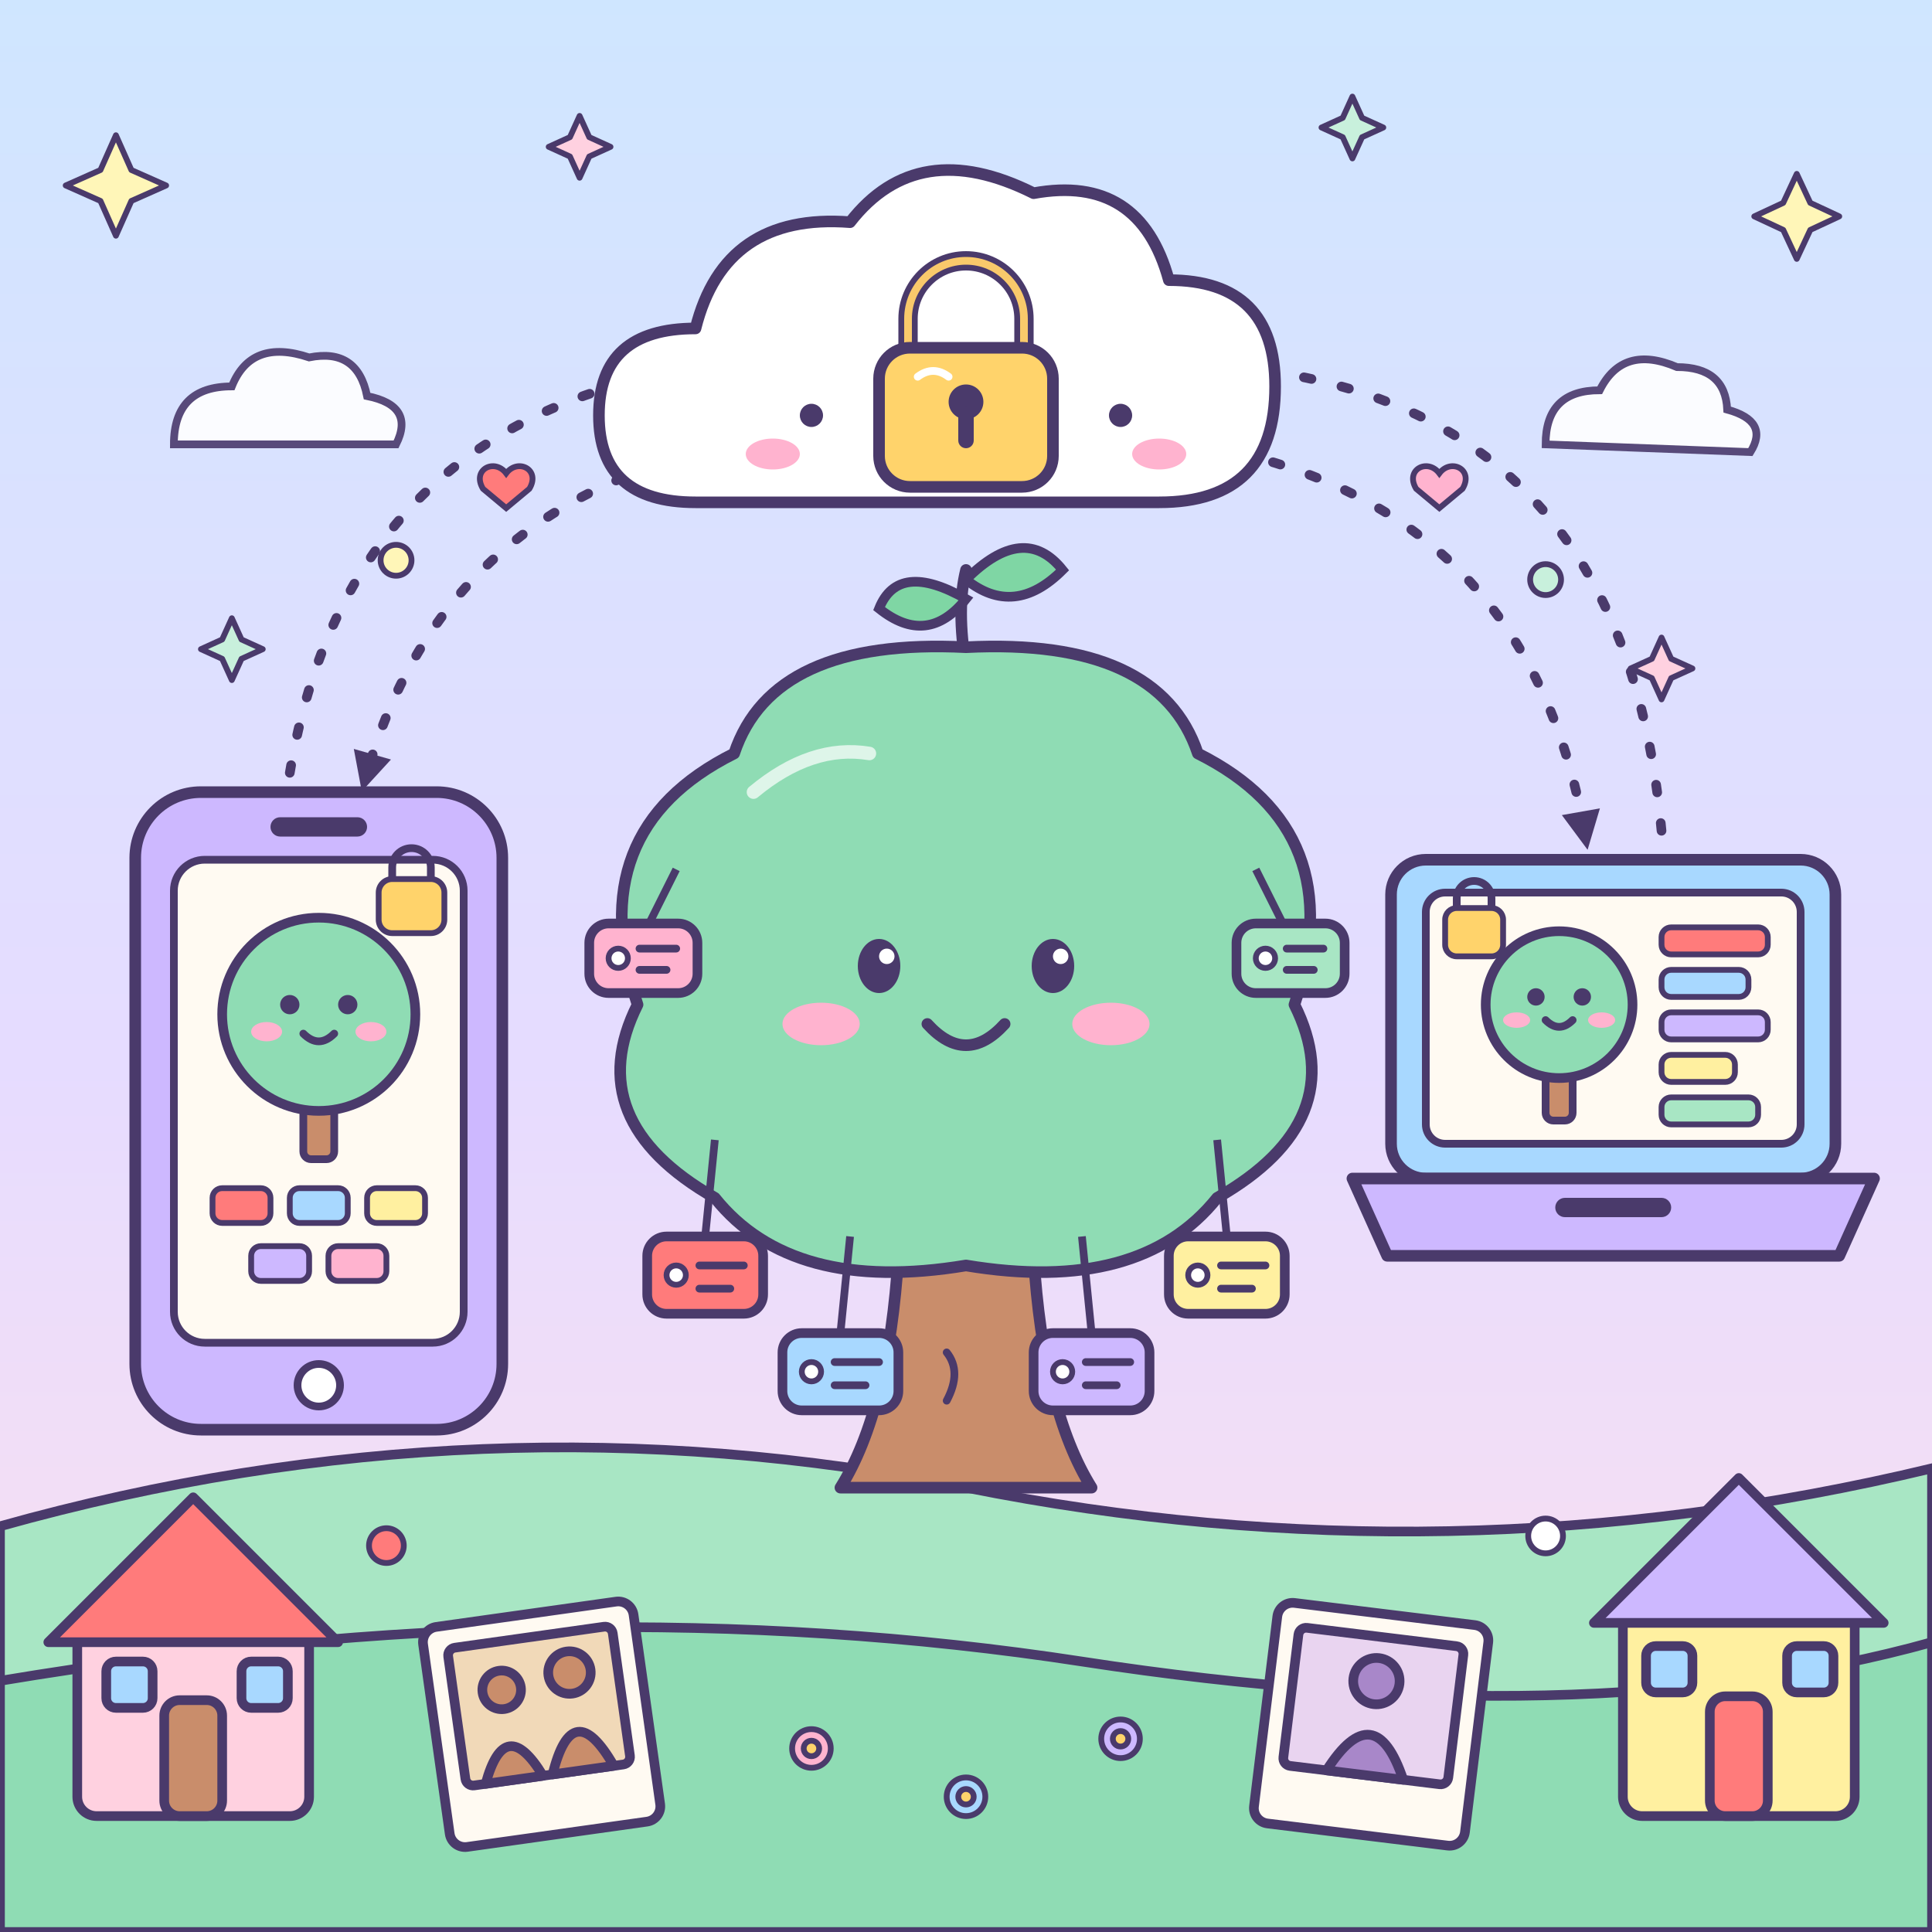
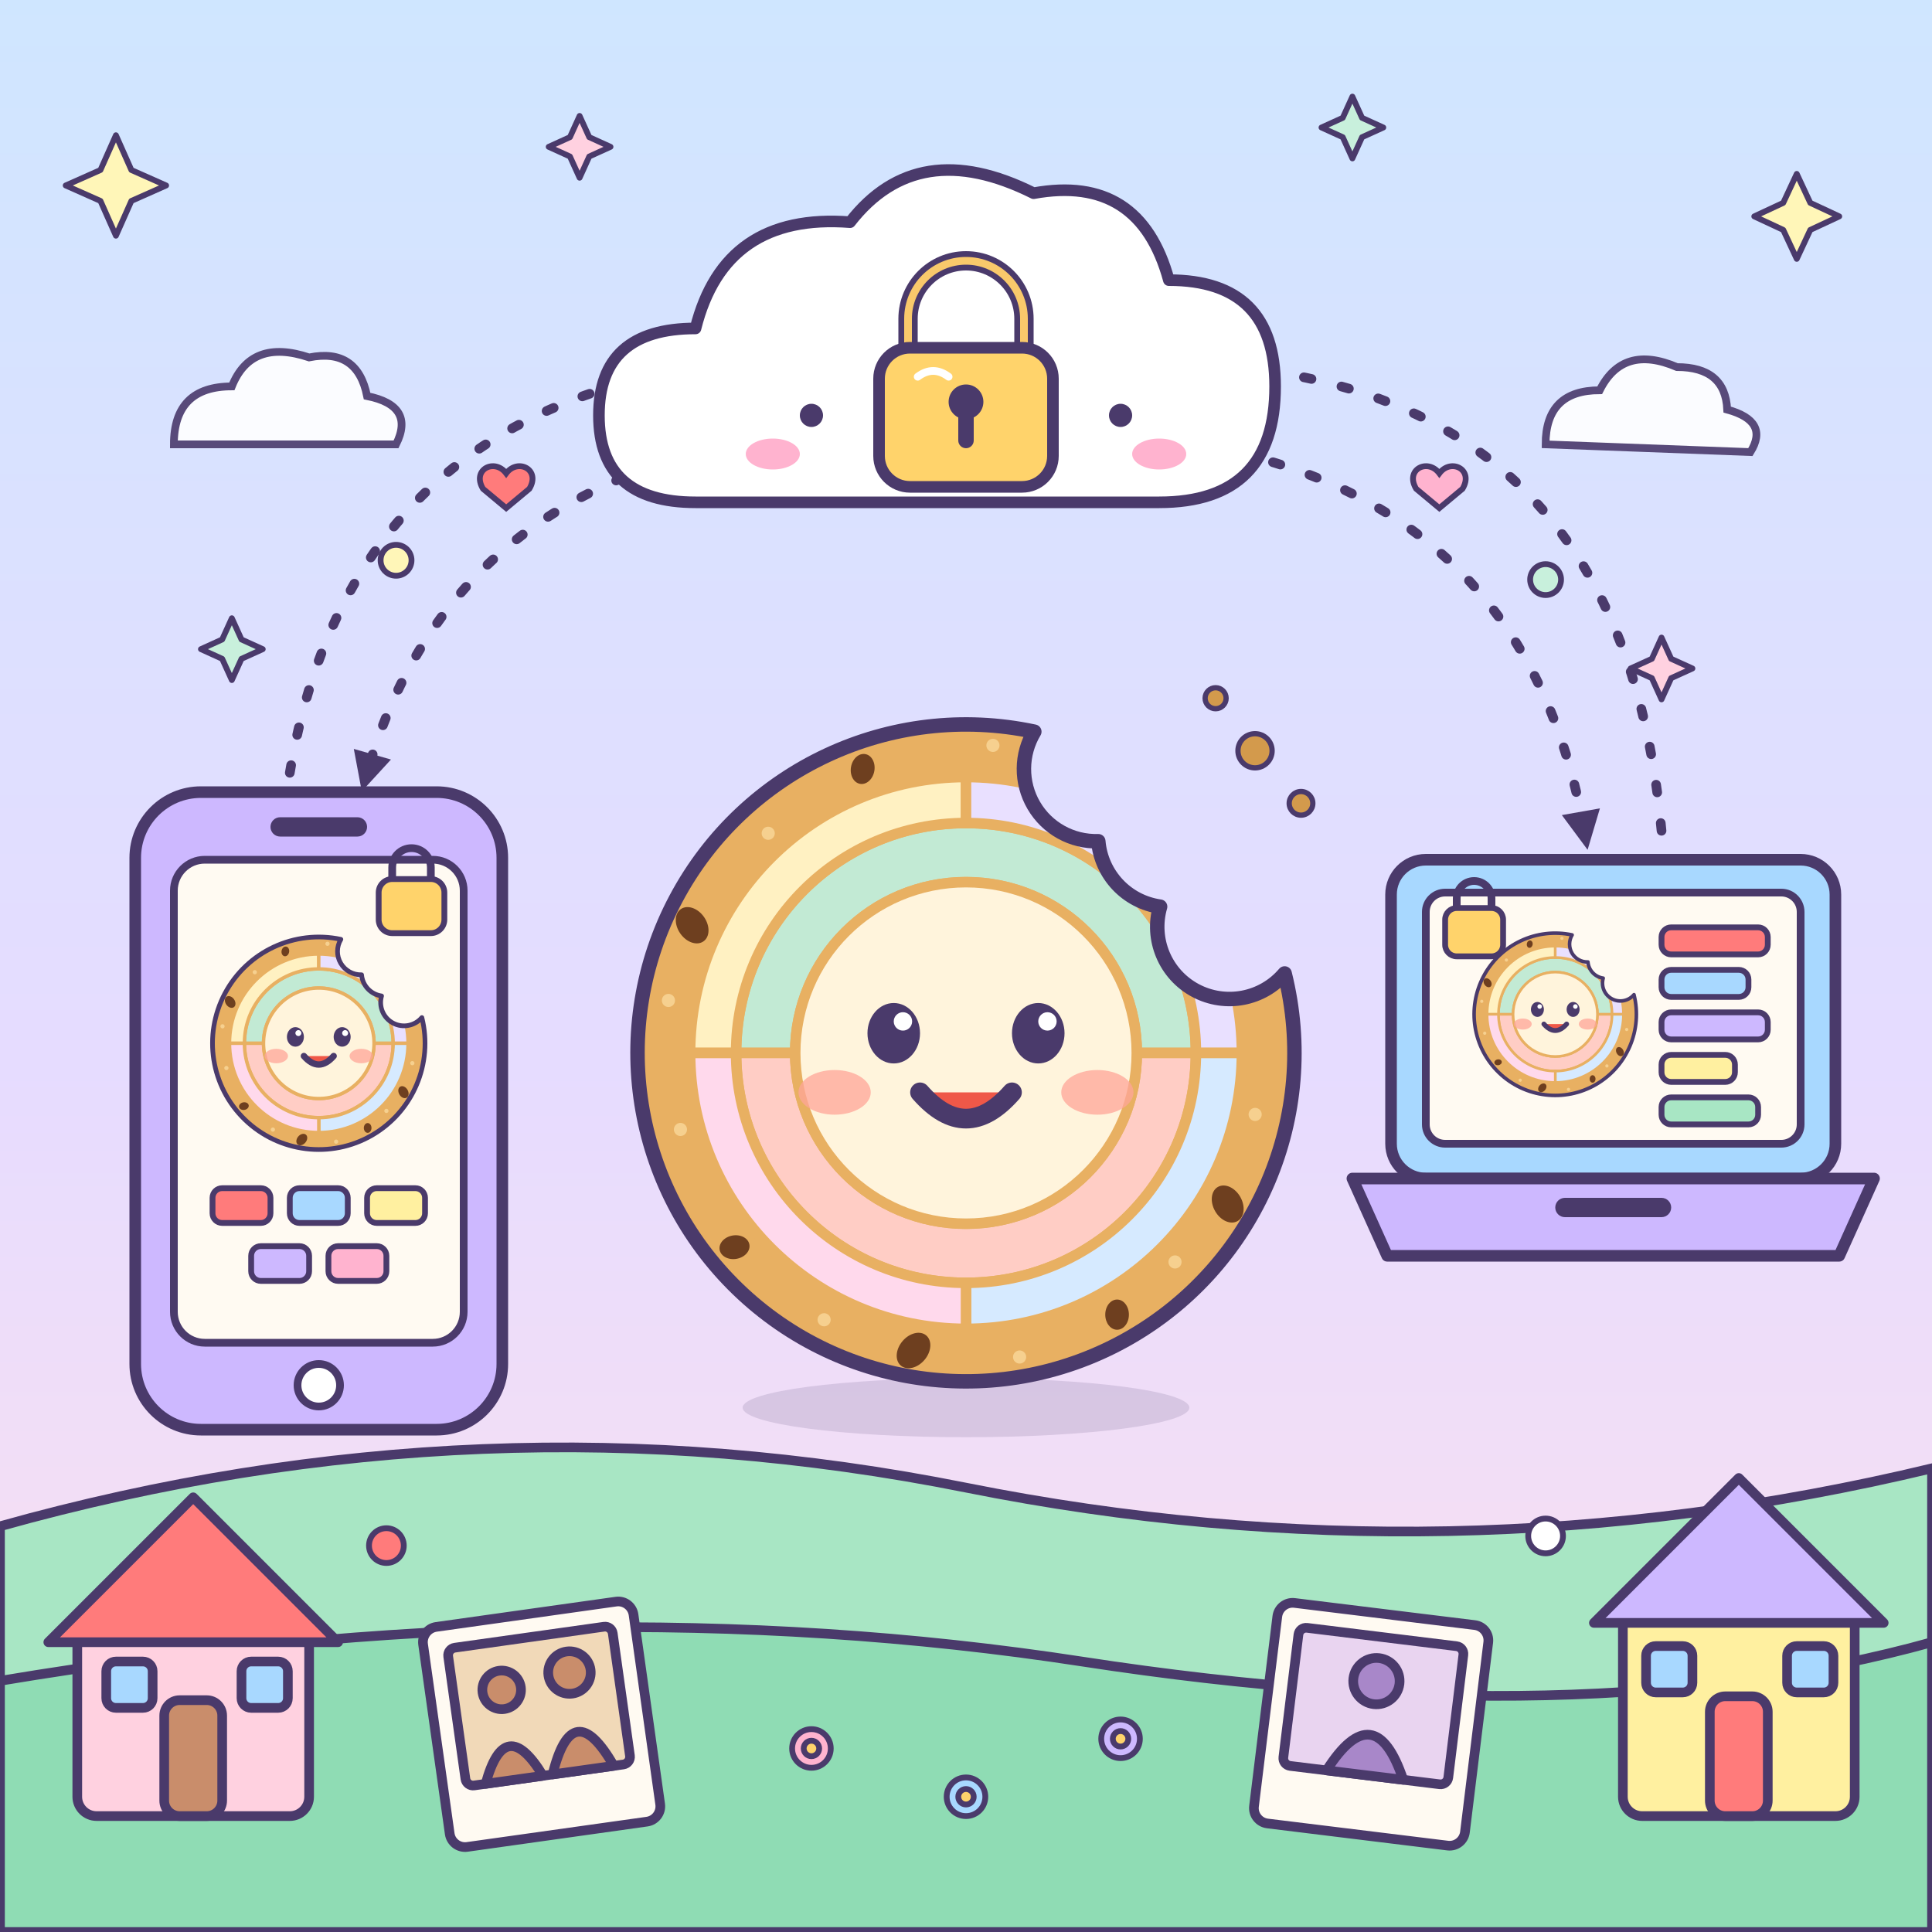
<svg xmlns="http://www.w3.org/2000/svg" viewBox="0 0 1000 1000">
  <defs>
    <linearGradient id="sky" x1="0" y1="0" x2="0" y2="1">
      <stop offset="0" stop-color="#cfe6ff" />
      <stop offset="0.55" stop-color="#e6dcff" />
      <stop offset="1" stop-color="#ffe0ec" />
    </linearGradient>
    <marker id="ar" viewBox="0 0 10 10" refX="5" refY="5" markerWidth="5" markerHeight="5" orient="auto">
      <path d="M1 1 L9 5 L1 9 Z" fill="#4a3a6b" />
    </marker>
  </defs>
  <rect width="1000" height="1000" fill="url(#sky)" />
  <g fill="#fff" stroke="#4a3a6b" stroke-width="3" stroke-linejoin="round">
    <path d="M60 70 l8 18 18 8 -18 8 -8 18 -8 -18 -18 -8 18 -8z" fill="#fff6b8" />
    <path d="M930 90 l7 15 15 7 -15 7 -7 15 -7 -15 -15 -7 15 -7z" fill="#fff6b8" />
    <path d="M300 60 l5 11 11 5 -11 5 -5 11 -5 -11 -11 -5 11 -5z" fill="#ffd1e0" />
    <path d="M700 50 l5 11 11 5 -11 5 -5 11 -5 -11 -11 -5 11 -5z" fill="#c8f0dc" />
    <path d="M860 330 l5 11 11 5 -11 5 -5 11 -5 -11 -11 -5 11 -5z" fill="#ffd1e0" />
    <path d="M120 320 l5 11 11 5 -11 5 -5 11 -5 -11 -11 -5 11 -5z" fill="#c8f0dc" />
  </g>
  <g fill="#fff" stroke="#4a3a6b" stroke-width="4" opacity="0.9">
    <path d="M90 230 q0 -30 30 -30 q10 -25 40 -15 q25 -5 30 20 q25 5 15 25 z" />
    <path d="M800 230 q0 -28 28 -28 q12 -24 40 -12 q25 0 26 22 q22 6 12 22 z" />
  </g>
  <path d="M0 790 Q250 720 500 770 T1000 760 V1000 H0 Z" fill="#a8e6c4" stroke="#4a3a6b" stroke-width="5" />
  <path d="M0 870 Q300 820 560 860 T1000 850 V1000 H0 Z" fill="#8fdcb4" stroke="#4a3a6b" stroke-width="5" />
  <g fill="none" stroke="#4a3a6b" stroke-width="5" stroke-linecap="round" stroke-dasharray="4 16">
    <path d="M380 230 Q230 260 190 400" marker-end="url(#ar)" />
    <path d="M150 400 Q180 220 360 190" marker-end="url(#ar)" />
    <path d="M620 230 Q790 260 820 430" marker-end="url(#ar)" />
    <path d="M860 430 Q840 210 640 190" marker-end="url(#ar)" />
  </g>
  <g stroke="#4a3a6b" stroke-width="3">
    <path d="M262 245 c-6 -8 -18 -2 -12 8 l12 10 12 -10 c6 -10 -6 -16 -12 -8z" fill="#ff7b7b" />
    <path d="M745 245 c-6 -8 -18 -2 -12 8 l12 10 12 -10 c6 -10 -6 -16 -12 -8z" fill="#ffb3cf" />
    <circle cx="205" cy="290" r="8" fill="#fff6b8" />
    <circle cx="800" cy="300" r="8" fill="#c8f0dc" />
  </g>
  <path d="M360 260 q-50 0 -50 -45 q0 -45 50 -45 q15 -60 80 -55 q35 -45 95 -15 q55 -10 70 45 q55 0 55 55 q0 60 -60 60 z" fill="#fff" stroke="#4a3a6b" stroke-width="6" stroke-linejoin="round" />
  <circle cx="420" cy="215" r="6" fill="#4a3a6b" />
  <circle cx="580" cy="215" r="6" fill="#4a3a6b" />
  <ellipse cx="400" cy="235" rx="14" ry="8" fill="#ffb3cf" />
  <ellipse cx="600" cy="235" rx="14" ry="8" fill="#ffb3cf" />
  <path d="M440 160 v-20 a30 30 0 0 1 60 0 v20" transform="translate(30 25)" fill="none" stroke="#4a3a6b" stroke-width="10" stroke-linecap="round" />
  <path d="M440 160 v-20 a30 30 0 0 1 60 0 v20" transform="translate(30 25)" fill="none" stroke="#f9c96b" stroke-width="4" stroke-linecap="round" />
  <rect x="455" y="180" width="90" height="72" rx="16" fill="#ffd36b" stroke="#4a3a6b" stroke-width="6" />
  <circle cx="500" cy="208" r="9" fill="#4a3a6b" />
  <rect x="496" y="210" width="8" height="22" rx="4" fill="#4a3a6b" />
  <path d="M475 195 q8 -6 16 0" fill="none" stroke="#fff" stroke-width="4" stroke-linecap="round" />
-   <path d="M465 650 q-5 80 -30 120 h130 q-25 -40 -30 -120 z" fill="#c98d6b" stroke="#4a3a6b" stroke-width="6" stroke-linejoin="round" />
-   <path d="M490 700 q8 10 0 25" fill="none" stroke="#4a3a6b" stroke-width="4" stroke-linecap="round" />
-   <path d="M500 345 q-5 -30 0 -50" fill="none" stroke="#4a3a6b" stroke-width="6" stroke-linecap="round" />
-   <path d="M500 310 q-35 -20 -45 5 q25 20 45 -5z" fill="#7fd6a4" stroke="#4a3a6b" stroke-width="5" />
-   <path d="M500 300 q30 -30 50 -5 q-25 25 -50 5z" fill="#7fd6a4" stroke="#4a3a6b" stroke-width="5" />
-   <path d="M330 520 q-30 -90 50 -130 q20 -60 120 -55 q100 -5 120 55 q80 40 50 130 q30 60 -40 100 q-40 50 -130 35 q-90 15 -130 -35 q-70 -40 -40 -100z" fill="#8fdcb4" stroke="#4a3a6b" stroke-width="6" stroke-linejoin="round" />
-   <path d="M390 410 q30 -25 60 -20" fill="none" stroke="#fff" stroke-width="7" stroke-linecap="round" opacity="0.7" />
-   <ellipse cx="455" cy="500" rx="11" ry="14" fill="#4a3a6b" />
-   <ellipse cx="545" cy="500" rx="11" ry="14" fill="#4a3a6b" />
-   <circle cx="459" cy="495" r="4" fill="#fff" />
-   <circle cx="549" cy="495" r="4" fill="#fff" />
-   <ellipse cx="425" cy="530" rx="20" ry="11" fill="#ffb3cf" />
-   <ellipse cx="575" cy="530" rx="20" ry="11" fill="#ffb3cf" />
-   <path d="M480 530 q20 22 40 0" fill="none" stroke="#4a3a6b" stroke-width="6" stroke-linecap="round" />
-   <g stroke="#4a3a6b" stroke-width="4">
-     <line x1="370" y1="590" x2="365" y2="640" />
-     <line x1="440" y1="640" x2="435" y2="690" />
-     <line x1="560" y1="640" x2="565" y2="690" />
-     <line x1="630" y1="590" x2="635" y2="640" />
-     <line x1="350" y1="450" x2="335" y2="480" />
-     <line x1="650" y1="450" x2="665" y2="480" />
-     <g stroke-width="5" stroke-linejoin="round">
-       <rect x="335" y="640" width="60" height="40" rx="10" fill="#ff7b7b" />
-       <rect x="405" y="690" width="60" height="40" rx="10" fill="#a8d8ff" />
-       <rect x="535" y="690" width="60" height="40" rx="10" fill="#cdb8ff" />
-       <rect x="605" y="640" width="60" height="40" rx="10" fill="#fff0a0" />
-       <rect x="305" y="478" width="56" height="36" rx="10" fill="#ffb3cf" />
-       <rect x="640" y="478" width="56" height="36" rx="10" fill="#a8e6c4" />
-     </g>
-     <g fill="#fff" stroke-width="3">
-       <circle cx="350" cy="660" r="5" />
-       <circle cx="420" cy="710" r="5" />
-       <circle cx="550" cy="710" r="5" />
-       <circle cx="620" cy="660" r="5" />
-       <circle cx="320" cy="496" r="5" />
-       <circle cx="655" cy="496" r="5" />
-     </g>
-     <g stroke-linecap="round" stroke-width="4">
-       <line x1="362" y1="655" x2="385" y2="655" />
-       <line x1="362" y1="667" x2="378" y2="667" />
-       <line x1="432" y1="705" x2="455" y2="705" />
-       <line x1="432" y1="717" x2="448" y2="717" />
-       <line x1="562" y1="705" x2="585" y2="705" />
-       <line x1="562" y1="717" x2="578" y2="717" />
-       <line x1="632" y1="655" x2="655" y2="655" />
-       <line x1="632" y1="667" x2="648" y2="667" />
-       <line x1="331" y1="491" x2="350" y2="491" />
-       <line x1="331" y1="502" x2="345" y2="502" />
-       <line x1="666" y1="491" x2="685" y2="491" />
-       <line x1="666" y1="502" x2="680" y2="502" />
-     </g>
+   <g transform="translate(296.0 341.0) scale(3.4)" stroke="none">
+     <defs>
+       <clipPath id="kibi-a">
+         <path d="M70.4,11.09 A11,11 0 0 0 80.14,27.77 A11,11 0 0 0 89.55,37.73 A11,11 0 0 0 108.51,47.9 A50,50 0 1 1 70.4,11.09 Z" />
+       </clipPath>
+     </defs>
+     <ellipse cx="60" cy="114" rx="34" ry="4.5" fill="#4a3a6b" opacity="0.15" />
+     <path d="M70.4,11.09 A11,11 0 0 0 80.14,27.77 A11,11 0 0 0 89.55,37.73 A11,11 0 0 0 108.51,47.9 A50,50 0 1 1 70.4,11.09 Z" fill="#e8b062" />
+     <g clip-path="url(#kibi-a)" stroke="#e8b062" stroke-width="1.6">
+       <path d="M34.0,60.0 L25.0,60.0 A35,35 0 0 1 95.0,60.0 L86.0,60.0 A26,26 0 0 0 34.0,60.0 Z" fill="#c2ead4" />
+       <path d="M86.0,60.0 L95.0,60.0 A35,35 0 0 1 25.0,60.0 L34.0,60.0 A26,26 0 0 0 86.0,60.0 Z" fill="#ffcdc5" />
+       <path d="M25.0,60.0 L18.0,60.0 A42,42 0 0 1 60.0,18.0 L60.0,25.0 A35,35 0 0 0 25.0,60.0 Z" fill="#fff1c2" />
+       <path d="M60.0,25.0 L60.0,18.0 A42,42 0 0 1 102.0,60.0 L95.0,60.0 A35,35 0 0 0 60.0,25.0 Z" fill="#e9e0ff" />
+       <path d="M95.0,60.0 L102.0,60.0 A42,42 0 0 1 60.0,102.0 L60.0,95.0 A35,35 0 0 0 95.0,60.0 Z" fill="#d6eaff" />
+       <path d="M60.0,95.0 L60.0,102.0 A42,42 0 0 1 18.0,60.0 L25.0,60.0 A35,35 0 0 0 60.0,95.0 Z" fill="#ffd9ec" />
+       <circle cx="60" cy="60" r="26" fill="#fff4dc" />
+     </g>
+     <g clip-path="url(#kibi-a)">
+       <circle cx="38.4" cy="100.62" r="1" fill="#f6d08f" />
+       <circle cx="16.53" cy="71.65" r="1" fill="#f6d08f" />
+       <circle cx="14.7" cy="52.01" r="1" fill="#f6d08f" />
+       <circle cx="29.89" cy="26.56" r="1" fill="#f6d08f" />
+       <circle cx="64.1" cy="13.18" r="1" fill="#f6d08f" />
+       <circle cx="91.82" cy="91.82" r="1" fill="#f6d08f" />
+       <circle cx="68.16" cy="106.29" r="1" fill="#f6d08f" />
+       <circle cx="104.02" cy="69.36" r="1" fill="#f6d08f" />
+       <ellipse cx="52.01" cy="105.3" rx="3" ry="2.2" transform="rotate(130 52.01 105.3)" fill="#6e3f1f" />
+       <ellipse cx="24.76" cy="89.57" rx="2.3" ry="1.8" transform="rotate(170 24.76 89.57)" fill="#6e3f1f" />
+       <ellipse cx="18.31" cy="40.56" rx="3" ry="2.2" transform="rotate(235 18.31 40.56)" fill="#6e3f1f" />
+       <ellipse cx="44.27" cy="16.77" rx="2.3" ry="1.8" transform="rotate(280 44.27 16.77)" fill="#6e3f1f" />
+       <ellipse cx="99.84" cy="83.0" rx="3" ry="2.2" transform="rotate(60 99.84 83.0)" fill="#6e3f1f" />
+       <ellipse cx="83.0" cy="99.84" rx="2.3" ry="1.8" transform="rotate(90 83.0 99.84)" fill="#6e3f1f" />
+     </g>
+     <path d="M70.4,11.09 A11,11 0 0 0 80.14,27.77 A11,11 0 0 0 89.55,37.73 A11,11 0 0 0 108.51,47.9 A50,50 0 1 1 70.4,11.09 Z" fill="none" stroke="#4a3a6b" stroke-width="2.2" stroke-linejoin="round" />
+     <g fill="#d39a4c" stroke="#4a3a6b" stroke-width="0.8">
+       <circle cx="104" cy="14" r="2.6" />
+       <circle cx="111" cy="22" r="1.8" />
+       <circle cx="98" cy="6" r="1.6" />
+     </g>
+     <ellipse cx="49" cy="57" rx="4" ry="4.6" fill="#4a3a6b" />
+     <circle cx="50.4" cy="55.2" r="1.4" fill="#fff" />
+     <ellipse cx="71" cy="57" rx="4" ry="4.6" fill="#4a3a6b" />
+     <circle cx="72.4" cy="55.2" r="1.4" fill="#fff" />
+     <path d="M53 66 q7 8 14 0" stroke="#4a3a6b" stroke-width="3" fill="#ef5848" stroke-linecap="round" />
+     <ellipse cx="40" cy="66" rx="5.5" ry="3.4" fill="#ffa598" opacity="0.75" />
+     <ellipse cx="80" cy="66" rx="5.5" ry="3.4" fill="#ffa598" opacity="0.75" />
  </g>
  <rect x="70" y="410" width="190" height="330" rx="34" fill="#cdb8ff" stroke="#4a3a6b" stroke-width="6" />
  <rect x="90" y="445" width="150" height="250" rx="16" fill="#fffaf2" stroke="#4a3a6b" stroke-width="4" />
  <rect x="140" y="423" width="50" height="10" rx="5" fill="#4a3a6b" />
  <circle cx="165" cy="717" r="11" fill="#fff" stroke="#4a3a6b" stroke-width="4" />
-   <rect x="157" y="555" width="16" height="45" rx="4" fill="#c98d6b" stroke="#4a3a6b" stroke-width="4" />
-   <circle cx="165" cy="525" r="50" fill="#8fdcb4" stroke="#4a3a6b" stroke-width="5" />
-   <circle cx="150" cy="520" r="5" fill="#4a3a6b" />
-   <circle cx="180" cy="520" r="5" fill="#4a3a6b" />
-   <path d="M157 535 q8 8 16 0" fill="none" stroke="#4a3a6b" stroke-width="4" stroke-linecap="round" />
-   <ellipse cx="138" cy="534" rx="8" ry="5" fill="#ffb3cf" />
-   <ellipse cx="192" cy="534" rx="8" ry="5" fill="#ffb3cf" />
+   <g transform="translate(99.0 474.0) scale(1.1)" stroke="none">
+     <defs>
+       <clipPath id="kibi-b">
+         <path d="M70.4,11.09 A11,11 0 0 0 80.14,27.77 A11,11 0 0 0 89.55,37.73 A11,11 0 0 0 108.51,47.9 A50,50 0 1 1 70.4,11.09 Z" />
+       </clipPath>
+     </defs>
+     <path d="M70.4,11.09 A11,11 0 0 0 80.14,27.77 A11,11 0 0 0 89.55,37.73 A11,11 0 0 0 108.51,47.9 A50,50 0 1 1 70.4,11.09 Z" fill="#e8b062" />
+     <g clip-path="url(#kibi-b)" stroke="#e8b062" stroke-width="1.6">
+       <path d="M34.0,60.0 L25.0,60.0 A35,35 0 0 1 95.0,60.0 L86.0,60.0 A26,26 0 0 0 34.0,60.0 Z" fill="#c2ead4" />
+       <path d="M86.0,60.0 L95.0,60.0 A35,35 0 0 1 25.0,60.0 L34.0,60.0 A26,26 0 0 0 86.0,60.0 Z" fill="#ffcdc5" />
+       <path d="M25.0,60.0 L18.0,60.0 A42,42 0 0 1 60.0,18.0 L60.0,25.0 A35,35 0 0 0 25.0,60.0 Z" fill="#fff1c2" />
+       <path d="M60.0,25.0 L60.0,18.0 A42,42 0 0 1 102.0,60.0 L95.0,60.0 A35,35 0 0 0 60.0,25.0 Z" fill="#e9e0ff" />
+       <path d="M95.0,60.0 L102.0,60.0 A42,42 0 0 1 60.0,102.0 L60.0,95.0 A35,35 0 0 0 95.0,60.0 Z" fill="#d6eaff" />
+       <path d="M60.0,95.0 L60.0,102.0 A42,42 0 0 1 18.0,60.0 L25.0,60.0 A35,35 0 0 0 60.0,95.0 Z" fill="#ffd9ec" />
+       <circle cx="60" cy="60" r="26" fill="#fff4dc" />
+     </g>
+     <g clip-path="url(#kibi-b)">
+       <circle cx="38.4" cy="100.62" r="1" fill="#f6d08f" />
+       <circle cx="16.53" cy="71.65" r="1" fill="#f6d08f" />
+       <circle cx="14.7" cy="52.01" r="1" fill="#f6d08f" />
+       <circle cx="29.89" cy="26.56" r="1" fill="#f6d08f" />
+       <circle cx="64.1" cy="13.18" r="1" fill="#f6d08f" />
+       <circle cx="91.82" cy="91.82" r="1" fill="#f6d08f" />
+       <circle cx="68.16" cy="106.29" r="1" fill="#f6d08f" />
+       <circle cx="104.02" cy="69.36" r="1" fill="#f6d08f" />
+       <ellipse cx="52.01" cy="105.3" rx="3" ry="2.2" transform="rotate(130 52.01 105.3)" fill="#6e3f1f" />
+       <ellipse cx="24.76" cy="89.57" rx="2.3" ry="1.8" transform="rotate(170 24.76 89.57)" fill="#6e3f1f" />
+       <ellipse cx="18.31" cy="40.56" rx="3" ry="2.2" transform="rotate(235 18.31 40.56)" fill="#6e3f1f" />
+       <ellipse cx="44.27" cy="16.77" rx="2.3" ry="1.8" transform="rotate(280 44.27 16.77)" fill="#6e3f1f" />
+       <ellipse cx="99.84" cy="83.0" rx="3" ry="2.2" transform="rotate(60 99.84 83.0)" fill="#6e3f1f" />
+       <ellipse cx="83.0" cy="99.84" rx="2.3" ry="1.8" transform="rotate(90 83.0 99.84)" fill="#6e3f1f" />
+     </g>
+     <path d="M70.4,11.09 A11,11 0 0 0 80.14,27.77 A11,11 0 0 0 89.55,37.73 A11,11 0 0 0 108.51,47.9 A50,50 0 1 1 70.4,11.09 Z" fill="none" stroke="#4a3a6b" stroke-width="2.2" stroke-linejoin="round" />
+     <ellipse cx="49" cy="57" rx="4" ry="4.6" fill="#4a3a6b" />
+     <circle cx="50.4" cy="55.2" r="1.4" fill="#fff" />
+     <ellipse cx="71" cy="57" rx="4" ry="4.6" fill="#4a3a6b" />
+     <circle cx="72.4" cy="55.2" r="1.4" fill="#fff" />
+     <path d="M53 66 q7 8 14 0" stroke="#4a3a6b" stroke-width="3" fill="#ef5848" stroke-linecap="round" />
+     <ellipse cx="40" cy="66" rx="5.5" ry="3.4" fill="#ffa598" opacity="0.75" />
+     <ellipse cx="80" cy="66" rx="5.5" ry="3.4" fill="#ffa598" opacity="0.75" />
+   </g>
  <g stroke="#4a3a6b" stroke-width="3">
    <rect x="110" y="615" width="30" height="18" rx="5" fill="#ff7b7b" />
    <rect x="150" y="615" width="30" height="18" rx="5" fill="#a8d8ff" />
    <rect x="190" y="615" width="30" height="18" rx="5" fill="#fff0a0" />
    <rect x="130" y="645" width="30" height="18" rx="5" fill="#cdb8ff" />
    <rect x="170" y="645" width="30" height="18" rx="5" fill="#ffb3cf" />
  </g>
  <rect x="196" y="455" width="34" height="28" rx="7" fill="#ffd36b" stroke="#4a3a6b" stroke-width="3" />
  <path d="M203 455 v-6 a10 10 0 0 1 20 0 v6" fill="none" stroke="#4a3a6b" stroke-width="4" />
  <rect x="720" y="445" width="230" height="165" rx="18" fill="#a8d8ff" stroke="#4a3a6b" stroke-width="6" />
  <rect x="738" y="462" width="194" height="130" rx="10" fill="#fffaf2" stroke="#4a3a6b" stroke-width="4" />
  <path d="M700 610 h270 l-18 40 h-234 z" fill="#cdb8ff" stroke="#4a3a6b" stroke-width="6" stroke-linejoin="round" />
  <rect x="805" y="620" width="60" height="10" rx="5" fill="#4a3a6b" />
-   <rect x="800" y="545" width="14" height="35" rx="4" fill="#c98d6b" stroke="#4a3a6b" stroke-width="4" />
-   <circle cx="807" cy="520" r="38" fill="#8fdcb4" stroke="#4a3a6b" stroke-width="5" />
-   <circle cx="795" cy="516" r="4.5" fill="#4a3a6b" />
-   <circle cx="819" cy="516" r="4.5" fill="#4a3a6b" />
-   <path d="M800 528 q7 7 14 0" fill="none" stroke="#4a3a6b" stroke-width="4" stroke-linecap="round" />
-   <ellipse cx="785" cy="528" rx="7" ry="4" fill="#ffb3cf" />
-   <ellipse cx="829" cy="528" rx="7" ry="4" fill="#ffb3cf" />
+   <g transform="translate(754.6 474.6) scale(0.84)" stroke="none">
+     <defs>
+       <clipPath id="kibi-c">
+         <path d="M70.4,11.09 A11,11 0 0 0 80.14,27.77 A11,11 0 0 0 89.55,37.73 A11,11 0 0 0 108.51,47.9 A50,50 0 1 1 70.4,11.09 Z" />
+       </clipPath>
+     </defs>
+     <path d="M70.4,11.09 A11,11 0 0 0 80.14,27.77 A11,11 0 0 0 89.55,37.73 A11,11 0 0 0 108.51,47.9 A50,50 0 1 1 70.4,11.09 Z" fill="#e8b062" />
+     <g clip-path="url(#kibi-c)" stroke="#e8b062" stroke-width="1.6">
+       <path d="M34.0,60.0 L25.0,60.0 A35,35 0 0 1 95.0,60.0 L86.0,60.0 A26,26 0 0 0 34.0,60.0 Z" fill="#c2ead4" />
+       <path d="M86.0,60.0 L95.0,60.0 A35,35 0 0 1 25.0,60.0 L34.0,60.0 A26,26 0 0 0 86.0,60.0 Z" fill="#ffcdc5" />
+       <path d="M25.0,60.0 L18.0,60.0 A42,42 0 0 1 60.0,18.0 L60.0,25.0 A35,35 0 0 0 25.0,60.0 Z" fill="#fff1c2" />
+       <path d="M60.0,25.0 L60.0,18.0 A42,42 0 0 1 102.0,60.0 L95.0,60.0 A35,35 0 0 0 60.0,25.0 Z" fill="#e9e0ff" />
+       <path d="M95.0,60.0 L102.0,60.0 A42,42 0 0 1 60.0,102.0 L60.0,95.0 A35,35 0 0 0 95.0,60.0 Z" fill="#d6eaff" />
+       <path d="M60.0,95.0 L60.0,102.0 A42,42 0 0 1 18.0,60.0 L25.0,60.0 A35,35 0 0 0 60.0,95.0 Z" fill="#ffd9ec" />
+       <circle cx="60" cy="60" r="26" fill="#fff4dc" />
+     </g>
+     <g clip-path="url(#kibi-c)">
+       <circle cx="38.4" cy="100.62" r="1" fill="#f6d08f" />
+       <circle cx="16.53" cy="71.65" r="1" fill="#f6d08f" />
+       <circle cx="14.7" cy="52.01" r="1" fill="#f6d08f" />
+       <circle cx="29.89" cy="26.56" r="1" fill="#f6d08f" />
+       <circle cx="64.1" cy="13.18" r="1" fill="#f6d08f" />
+       <circle cx="91.82" cy="91.82" r="1" fill="#f6d08f" />
+       <circle cx="68.16" cy="106.29" r="1" fill="#f6d08f" />
+       <circle cx="104.02" cy="69.36" r="1" fill="#f6d08f" />
+       <ellipse cx="52.01" cy="105.3" rx="3" ry="2.2" transform="rotate(130 52.01 105.3)" fill="#6e3f1f" />
+       <ellipse cx="24.76" cy="89.57" rx="2.3" ry="1.8" transform="rotate(170 24.76 89.57)" fill="#6e3f1f" />
+       <ellipse cx="18.31" cy="40.56" rx="3" ry="2.2" transform="rotate(235 18.31 40.56)" fill="#6e3f1f" />
+       <ellipse cx="44.27" cy="16.77" rx="2.3" ry="1.8" transform="rotate(280 44.27 16.77)" fill="#6e3f1f" />
+       <ellipse cx="99.84" cy="83.0" rx="3" ry="2.2" transform="rotate(60 99.84 83.0)" fill="#6e3f1f" />
+       <ellipse cx="83.0" cy="99.84" rx="2.3" ry="1.8" transform="rotate(90 83.0 99.84)" fill="#6e3f1f" />
+     </g>
+     <path d="M70.4,11.09 A11,11 0 0 0 80.14,27.77 A11,11 0 0 0 89.55,37.73 A11,11 0 0 0 108.51,47.9 A50,50 0 1 1 70.4,11.09 Z" fill="none" stroke="#4a3a6b" stroke-width="2.2" stroke-linejoin="round" />
+     <ellipse cx="49" cy="57" rx="4" ry="4.6" fill="#4a3a6b" />
+     <circle cx="50.4" cy="55.2" r="1.4" fill="#fff" />
+     <ellipse cx="71" cy="57" rx="4" ry="4.6" fill="#4a3a6b" />
+     <circle cx="72.4" cy="55.2" r="1.4" fill="#fff" />
+     <path d="M53 66 q7 8 14 0" stroke="#4a3a6b" stroke-width="3" fill="#ef5848" stroke-linecap="round" />
+     <ellipse cx="40" cy="66" rx="5.5" ry="3.4" fill="#ffa598" opacity="0.75" />
+     <ellipse cx="80" cy="66" rx="5.5" ry="3.4" fill="#ffa598" opacity="0.75" />
+   </g>
  <g stroke="#4a3a6b" stroke-width="3">
    <rect x="860" y="480" width="55" height="14" rx="5" fill="#ff7b7b" />
    <rect x="860" y="502" width="45" height="14" rx="5" fill="#a8d8ff" />
    <rect x="860" y="524" width="55" height="14" rx="5" fill="#cdb8ff" />
    <rect x="860" y="546" width="38" height="14" rx="5" fill="#fff0a0" />
    <rect x="860" y="568" width="50" height="14" rx="5" fill="#a8e6c4" />
  </g>
  <rect x="748" y="470" width="30" height="25" rx="6" fill="#ffd36b" stroke="#4a3a6b" stroke-width="3" />
  <path d="M754 470 v-5 a9 9 0 0 1 18 0 v5" fill="none" stroke="#4a3a6b" stroke-width="4" />
  <g stroke="#4a3a6b" stroke-width="5" stroke-linejoin="round">
    <rect x="40" y="840" width="120" height="100" rx="10" fill="#ffd1e0" />
    <path d="M25 850 L100 775 L175 850 Z" fill="#ff7b7b" />
    <rect x="85" y="880" width="30" height="60" rx="8" fill="#c98d6b" />
    <rect x="55" y="860" width="24" height="24" rx="5" fill="#a8d8ff" />
    <rect x="125" y="860" width="24" height="24" rx="5" fill="#a8d8ff" />
    <rect x="840" y="830" width="120" height="110" rx="10" fill="#fff0a0" />
    <path d="M825 840 L900 765 L975 840 Z" fill="#cdb8ff" />
    <rect x="885" y="878" width="30" height="62" rx="8" fill="#ff7b7b" />
    <rect x="852" y="852" width="24" height="24" rx="5" fill="#a8d8ff" />
    <rect x="925" y="852" width="24" height="24" rx="5" fill="#a8d8ff" />
    <g transform="rotate(-8 280 890)">
      <rect x="225" y="835" width="110" height="115" rx="8" fill="#fffaf2" />
      <rect x="237" y="847" width="86" height="72" rx="4" fill="#f1d9b8" />
      <circle cx="262" cy="872" r="10" fill="#c98d6b" />
      <path d="M247 919 q15 -35 30 0z" fill="#c98d6b" />
      <circle cx="298" cy="868" r="11" fill="#c98d6b" />
      <path d="M282 919 q16 -40 32 0z" fill="#c98d6b" />
    </g>
    <g transform="rotate(7 710 890)">
      <rect x="655" y="835" width="110" height="115" rx="8" fill="#fffaf2" />
      <rect x="667" y="847" width="86" height="72" rx="4" fill="#e9d4f0" />
      <circle cx="710" cy="870" r="12" fill="#a887c9" />
      <path d="M690 919 q20 -42 40 0z" fill="#a887c9" />
    </g>
  </g>
  <g stroke="#4a3a6b" stroke-width="3">
    <circle cx="420" cy="905" r="10" fill="#ffb3cf" />
    <circle cx="420" cy="905" r="4" fill="#ffd36b" />
    <circle cx="500" cy="930" r="10" fill="#a8d8ff" />
    <circle cx="500" cy="930" r="4" fill="#ffd36b" />
    <circle cx="580" cy="900" r="10" fill="#cdb8ff" />
    <circle cx="580" cy="900" r="4" fill="#ffd36b" />
    <circle cx="200" cy="800" r="9" fill="#ff7b7b" />
    <circle cx="800" cy="795" r="9" fill="#fff" />
  </g>
</svg>
